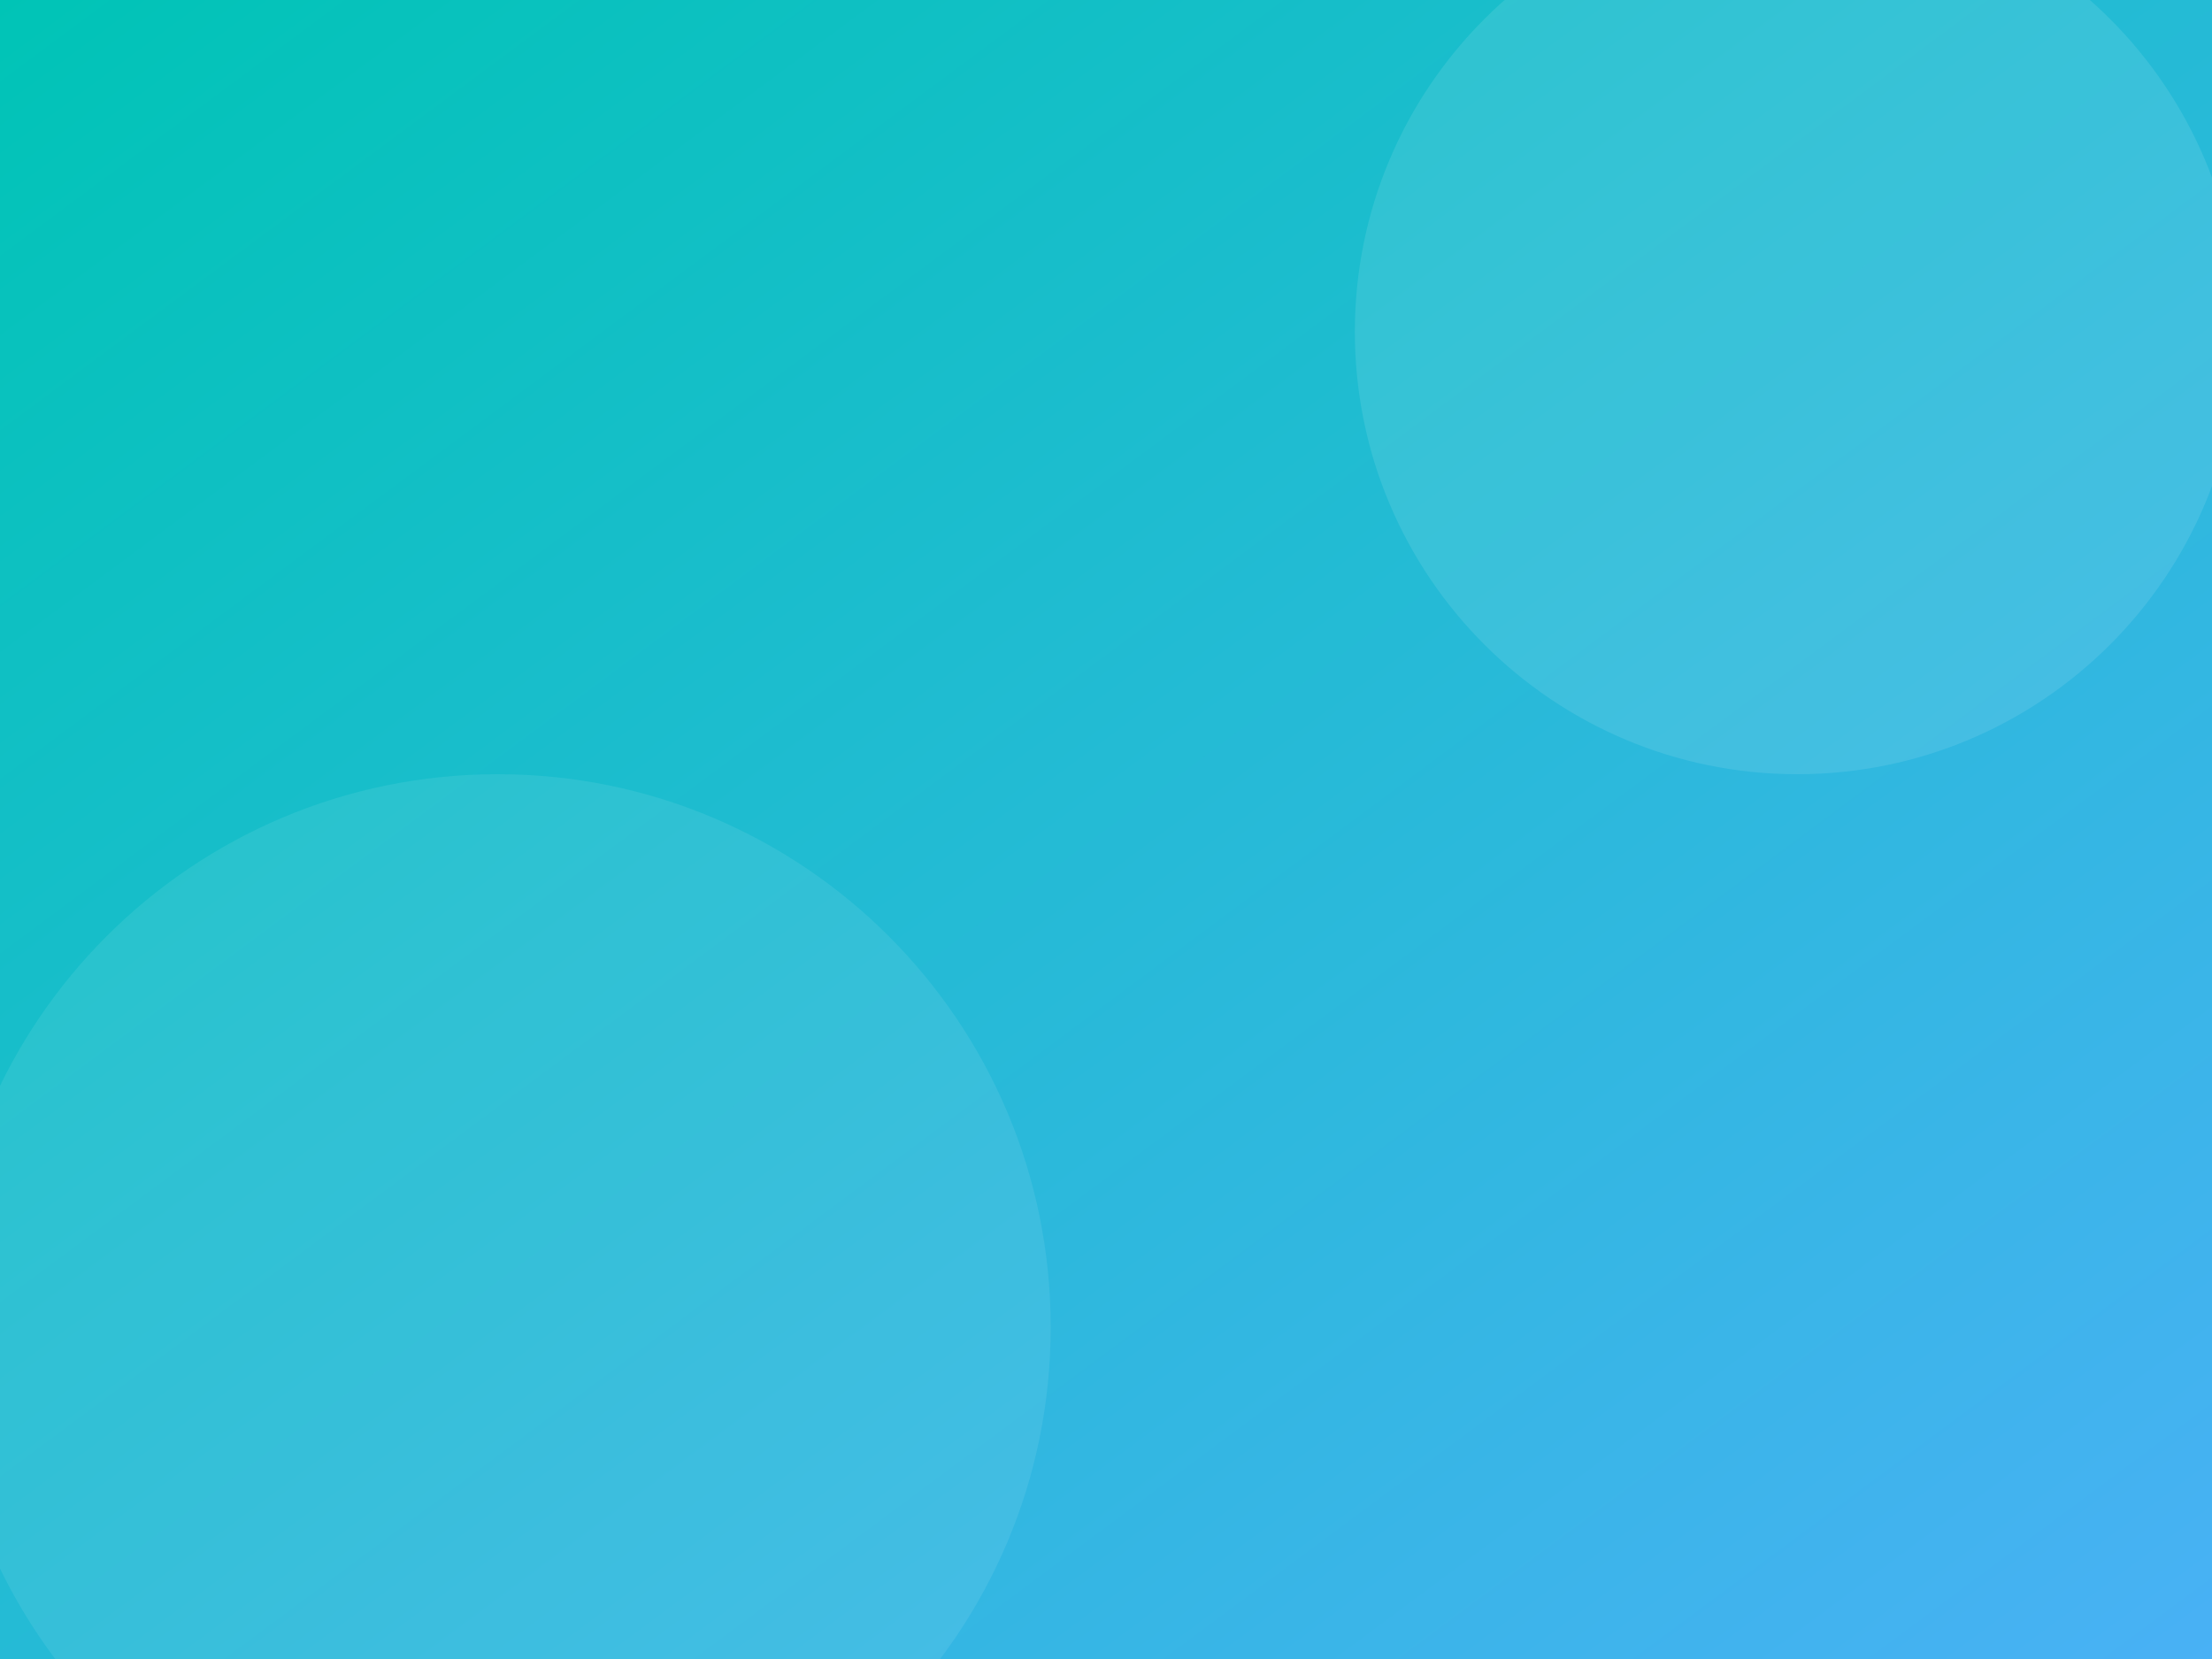
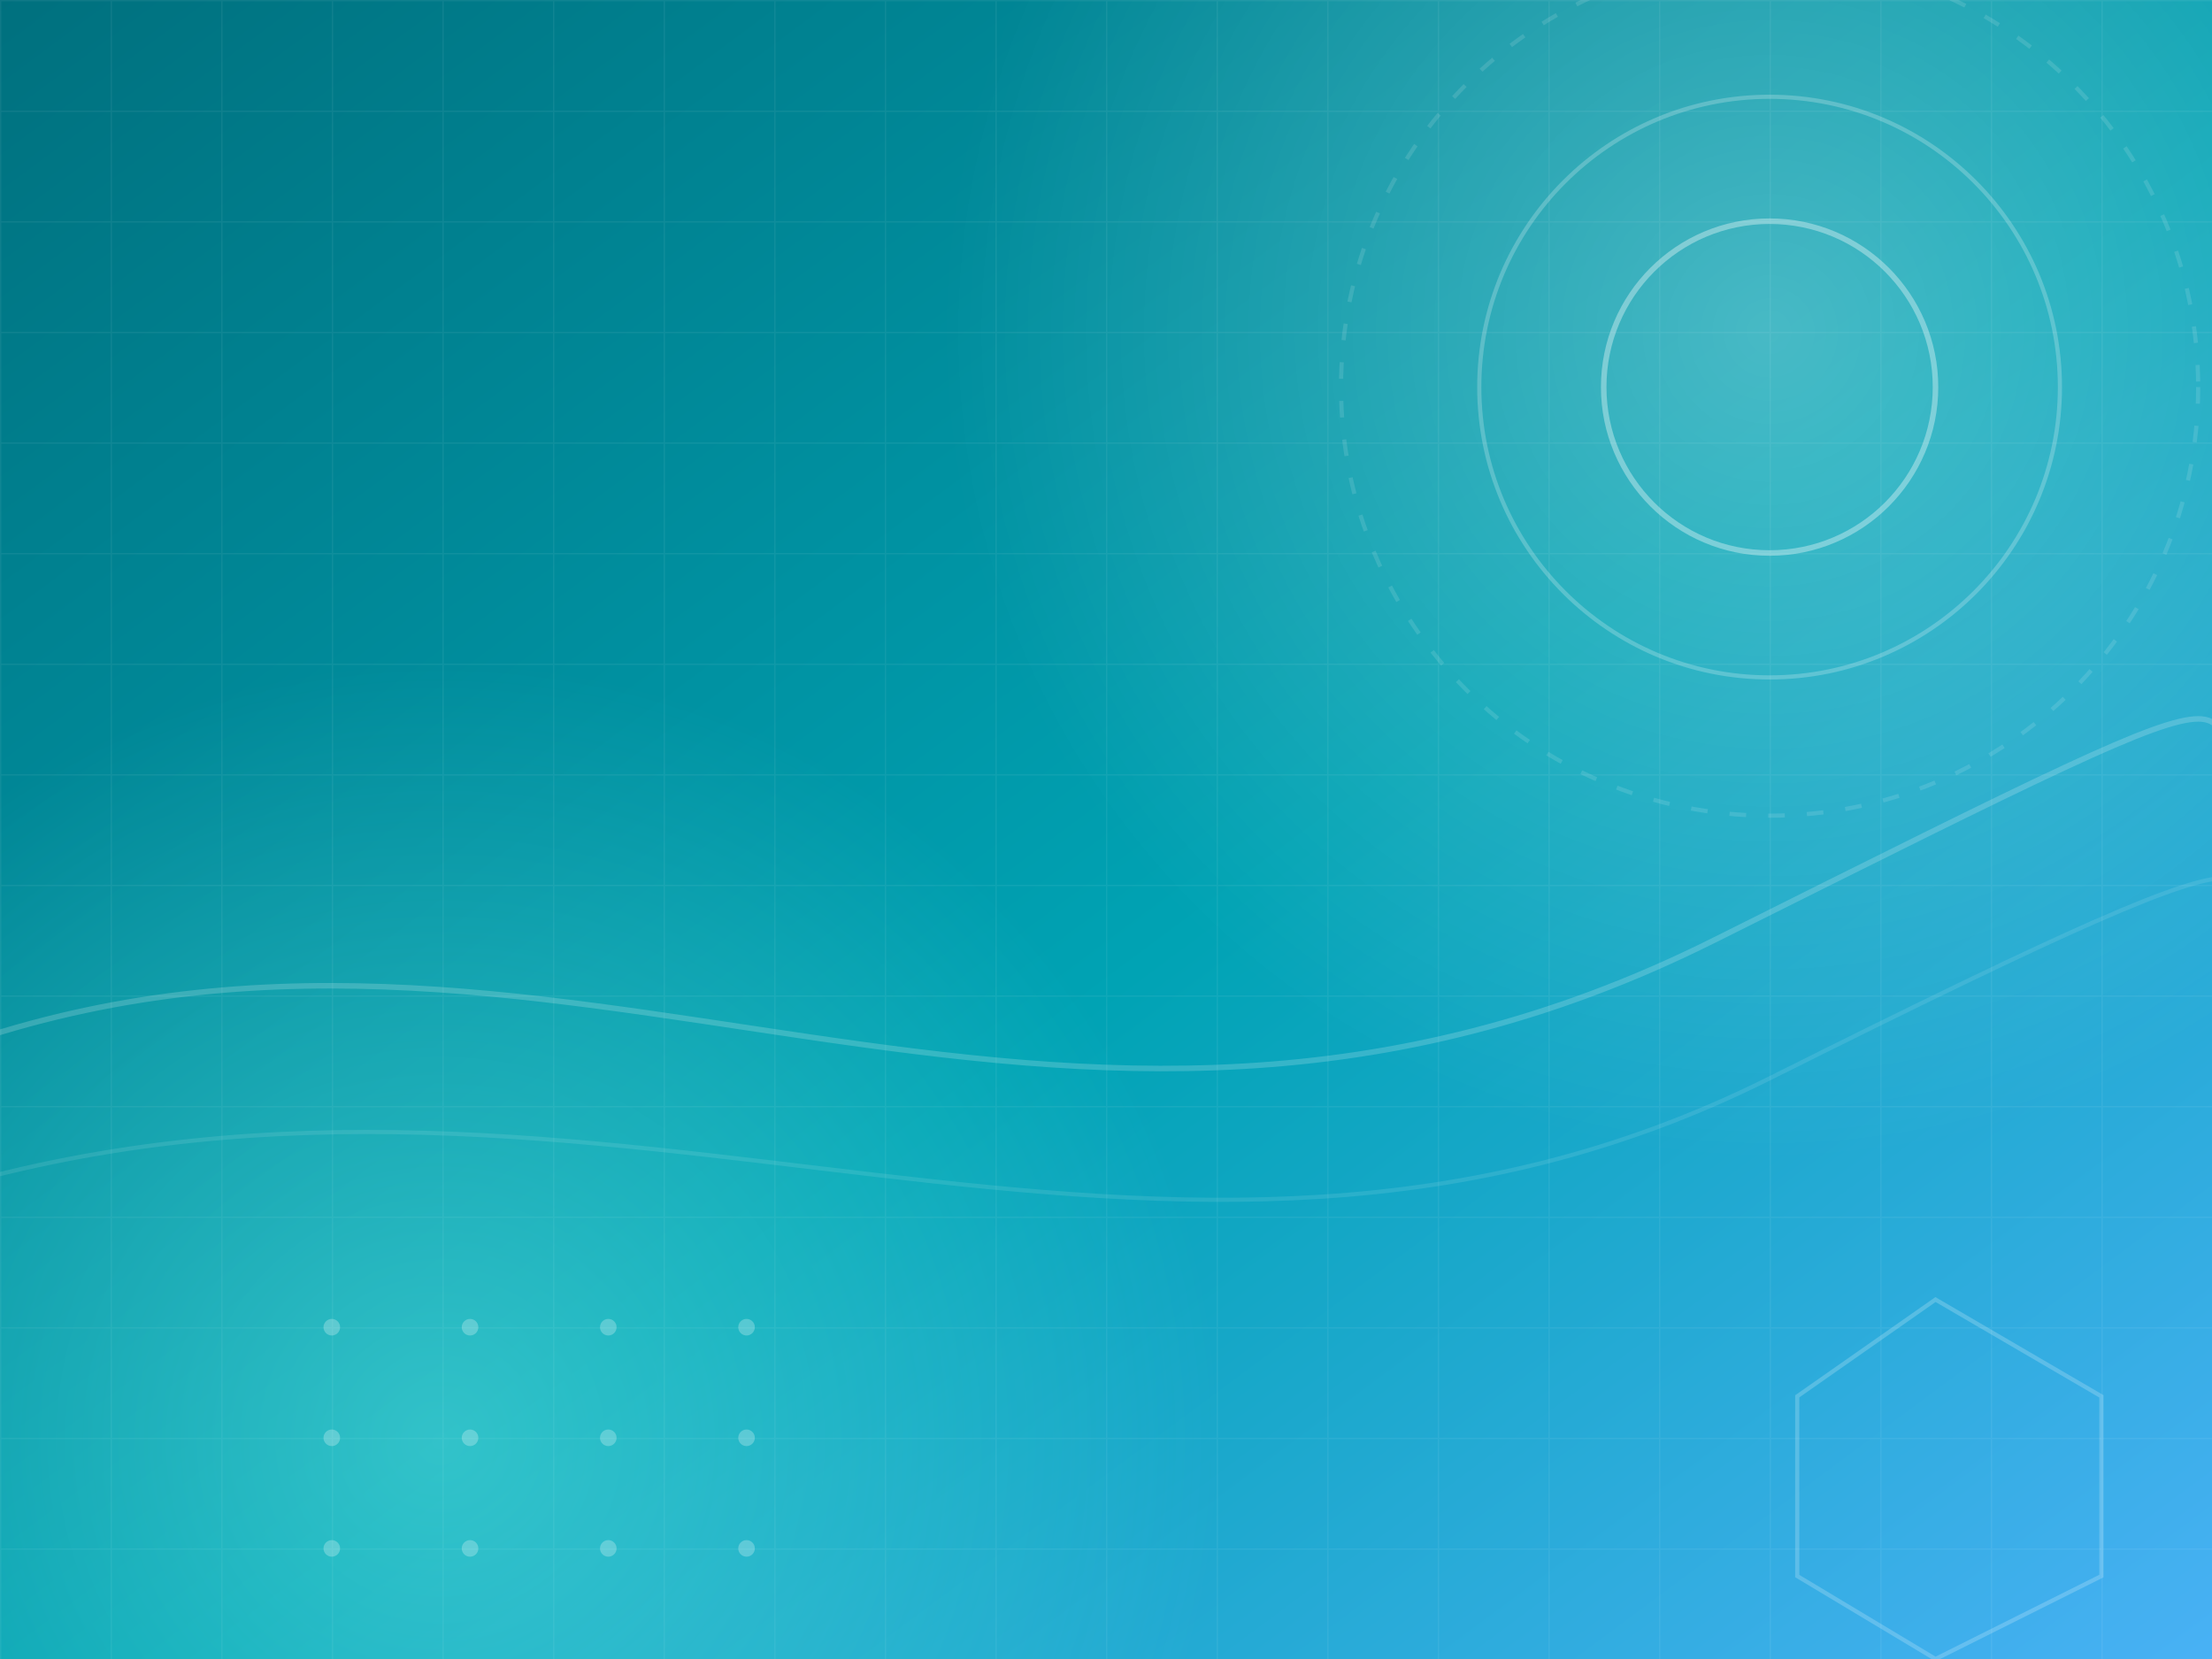
<svg xmlns="http://www.w3.org/2000/svg" width="800" height="600" viewBox="0 0 800 600">
  <defs>
-     <linearGradient id="g" x1="0" y1="0" x2="1" y2="1">
-       <stop offset="0%" stop-color="#00C4B6" />
+     <linearGradient id="bg" x1="0" y1="0" x2="1" y2="1">
+       <stop offset="0%" stop-color="#00707E" />
+       <stop offset="55%" stop-color="#00A3B4" />
      <stop offset="100%" stop-color="#49B1F5" />
    </linearGradient>
+     <radialGradient id="glow1" cx="0.5" cy="0.5" r="0.5">
+       <stop offset="0%" stop-color="#ffffff" stop-opacity="0.28" />
+       <stop offset="100%" stop-color="#ffffff" stop-opacity="0" />
+     </radialGradient>
+     <radialGradient id="glow2" cx="0.5" cy="0.5" r="0.5">
+       <stop offset="0%" stop-color="#8FFFF4" stop-opacity="0.35" />
+       <stop offset="100%" stop-color="#8FFFF4" stop-opacity="0" />
+     </radialGradient>
+     <pattern id="grid" width="40" height="40" patternUnits="userSpaceOnUse">
+       <path d="M 40 0 L 0 0 0 40" fill="none" stroke="#ffffff" stroke-opacity="0.06" stroke-width="1" />
+     </pattern>
  </defs>
-   <rect width="800" height="600" fill="url(#g)" />
-   <circle cx="650" cy="120" r="160" fill="#ffffff" opacity="0.10" />
-   <circle cx="180" cy="480" r="200" fill="#ffffff" opacity="0.08" />
+   <rect width="800" height="600" fill="url(#bg)" />
+   <rect width="800" height="600" fill="url(#grid)" />
+   <circle cx="640" cy="120" r="300" fill="url(#glow1)" />
+   <circle cx="160" cy="520" r="280" fill="url(#glow2)" />
+   <circle cx="640" cy="140" r="60" fill="none" stroke="#ffffff" stroke-opacity="0.35" stroke-width="2" />
+   <circle cx="640" cy="140" r="105" fill="none" stroke="#ffffff" stroke-opacity="0.22" stroke-width="1.5" />
+   <circle cx="640" cy="140" r="155" fill="none" stroke="#ffffff" stroke-opacity="0.12" stroke-width="1.5" stroke-dasharray="6 8" />
+   <g fill="#ffffff" fill-opacity="0.25">
+     <circle cx="120" cy="480" r="3" />
+     <circle cx="170" cy="480" r="3" />
+     <circle cx="220" cy="480" r="3" />
+     <circle cx="270" cy="480" r="3" />
+     <circle cx="120" cy="520" r="3" />
+     <circle cx="170" cy="520" r="3" />
+     <circle cx="220" cy="520" r="3" />
+     <circle cx="270" cy="520" r="3" />
+     <circle cx="120" cy="560" r="3" />
+     <circle cx="170" cy="560" r="3" />
+     <circle cx="220" cy="560" r="3" />
+     <circle cx="270" cy="560" r="3" />
+   </g>
+   <path d="M -20 380 C 200 300, 380 460, 620 340 S 780 260, 820 300" fill="none" stroke="#ffffff" stroke-opacity="0.18" stroke-width="2" />
+   <path d="M -20 430 C 220 360, 420 500, 640 390 S 800 320, 820 350" fill="none" stroke="#ffffff" stroke-opacity="0.10" stroke-width="1.5" />
+   <path d="M 700 470 L 760 505 L 760 570 L 700 600 L 650 570 L 650 505 Z" fill="none" stroke="#ffffff" stroke-opacity="0.20" stroke-width="1.5" />
</svg>
